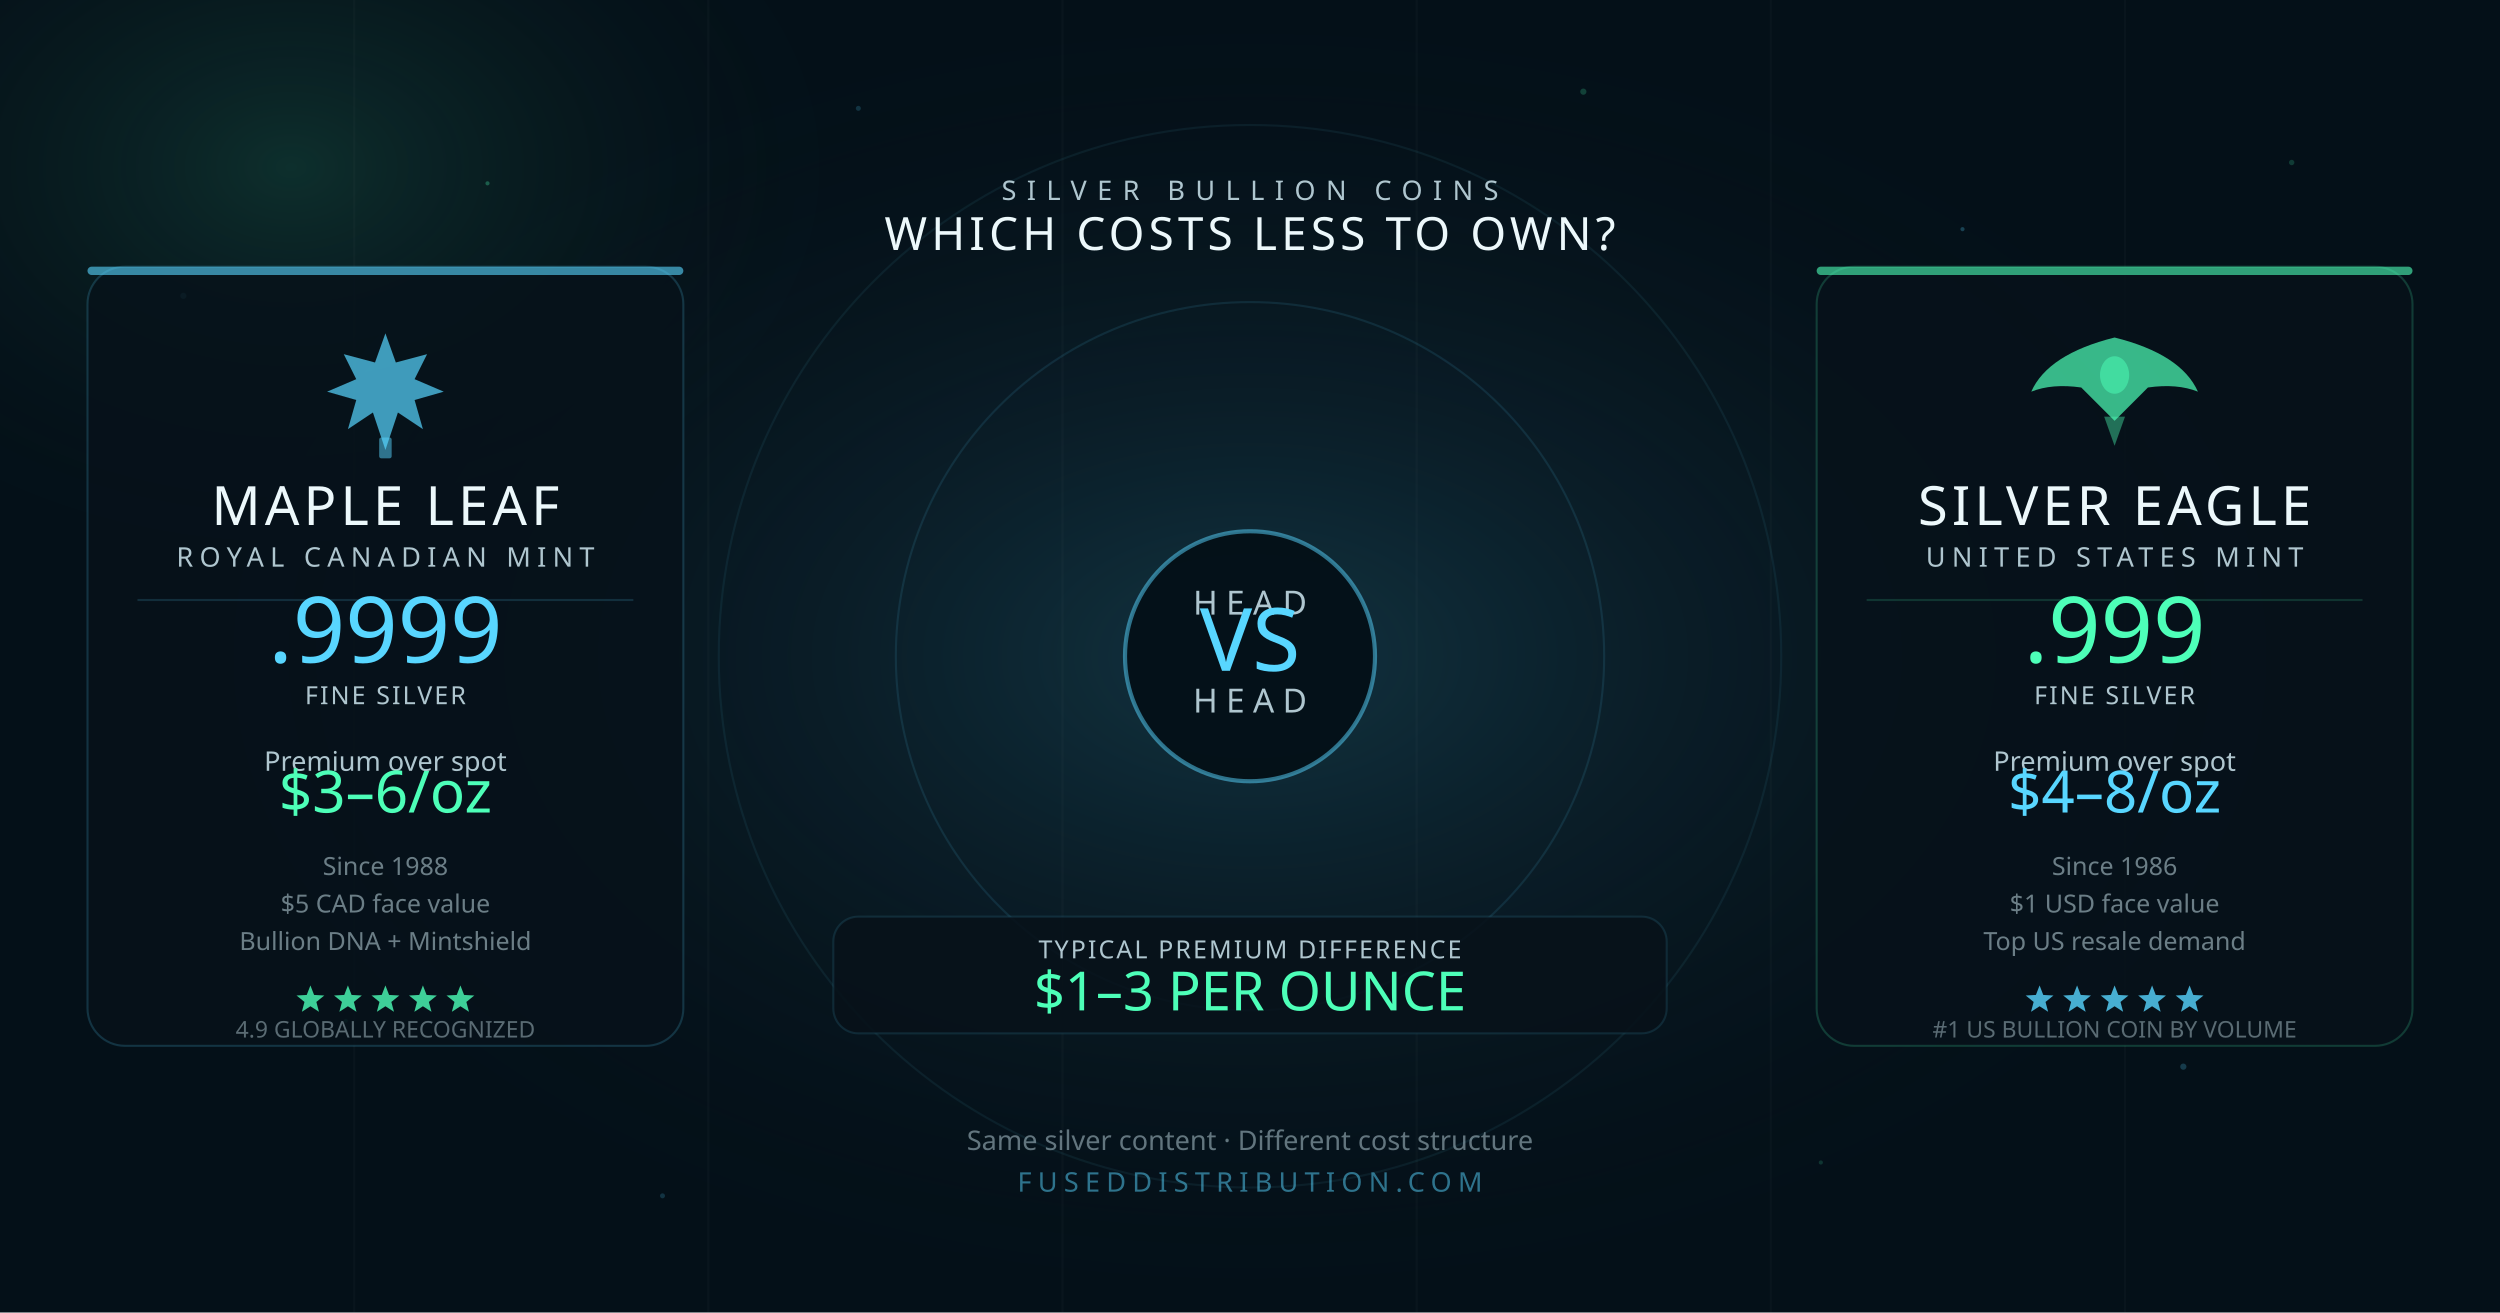
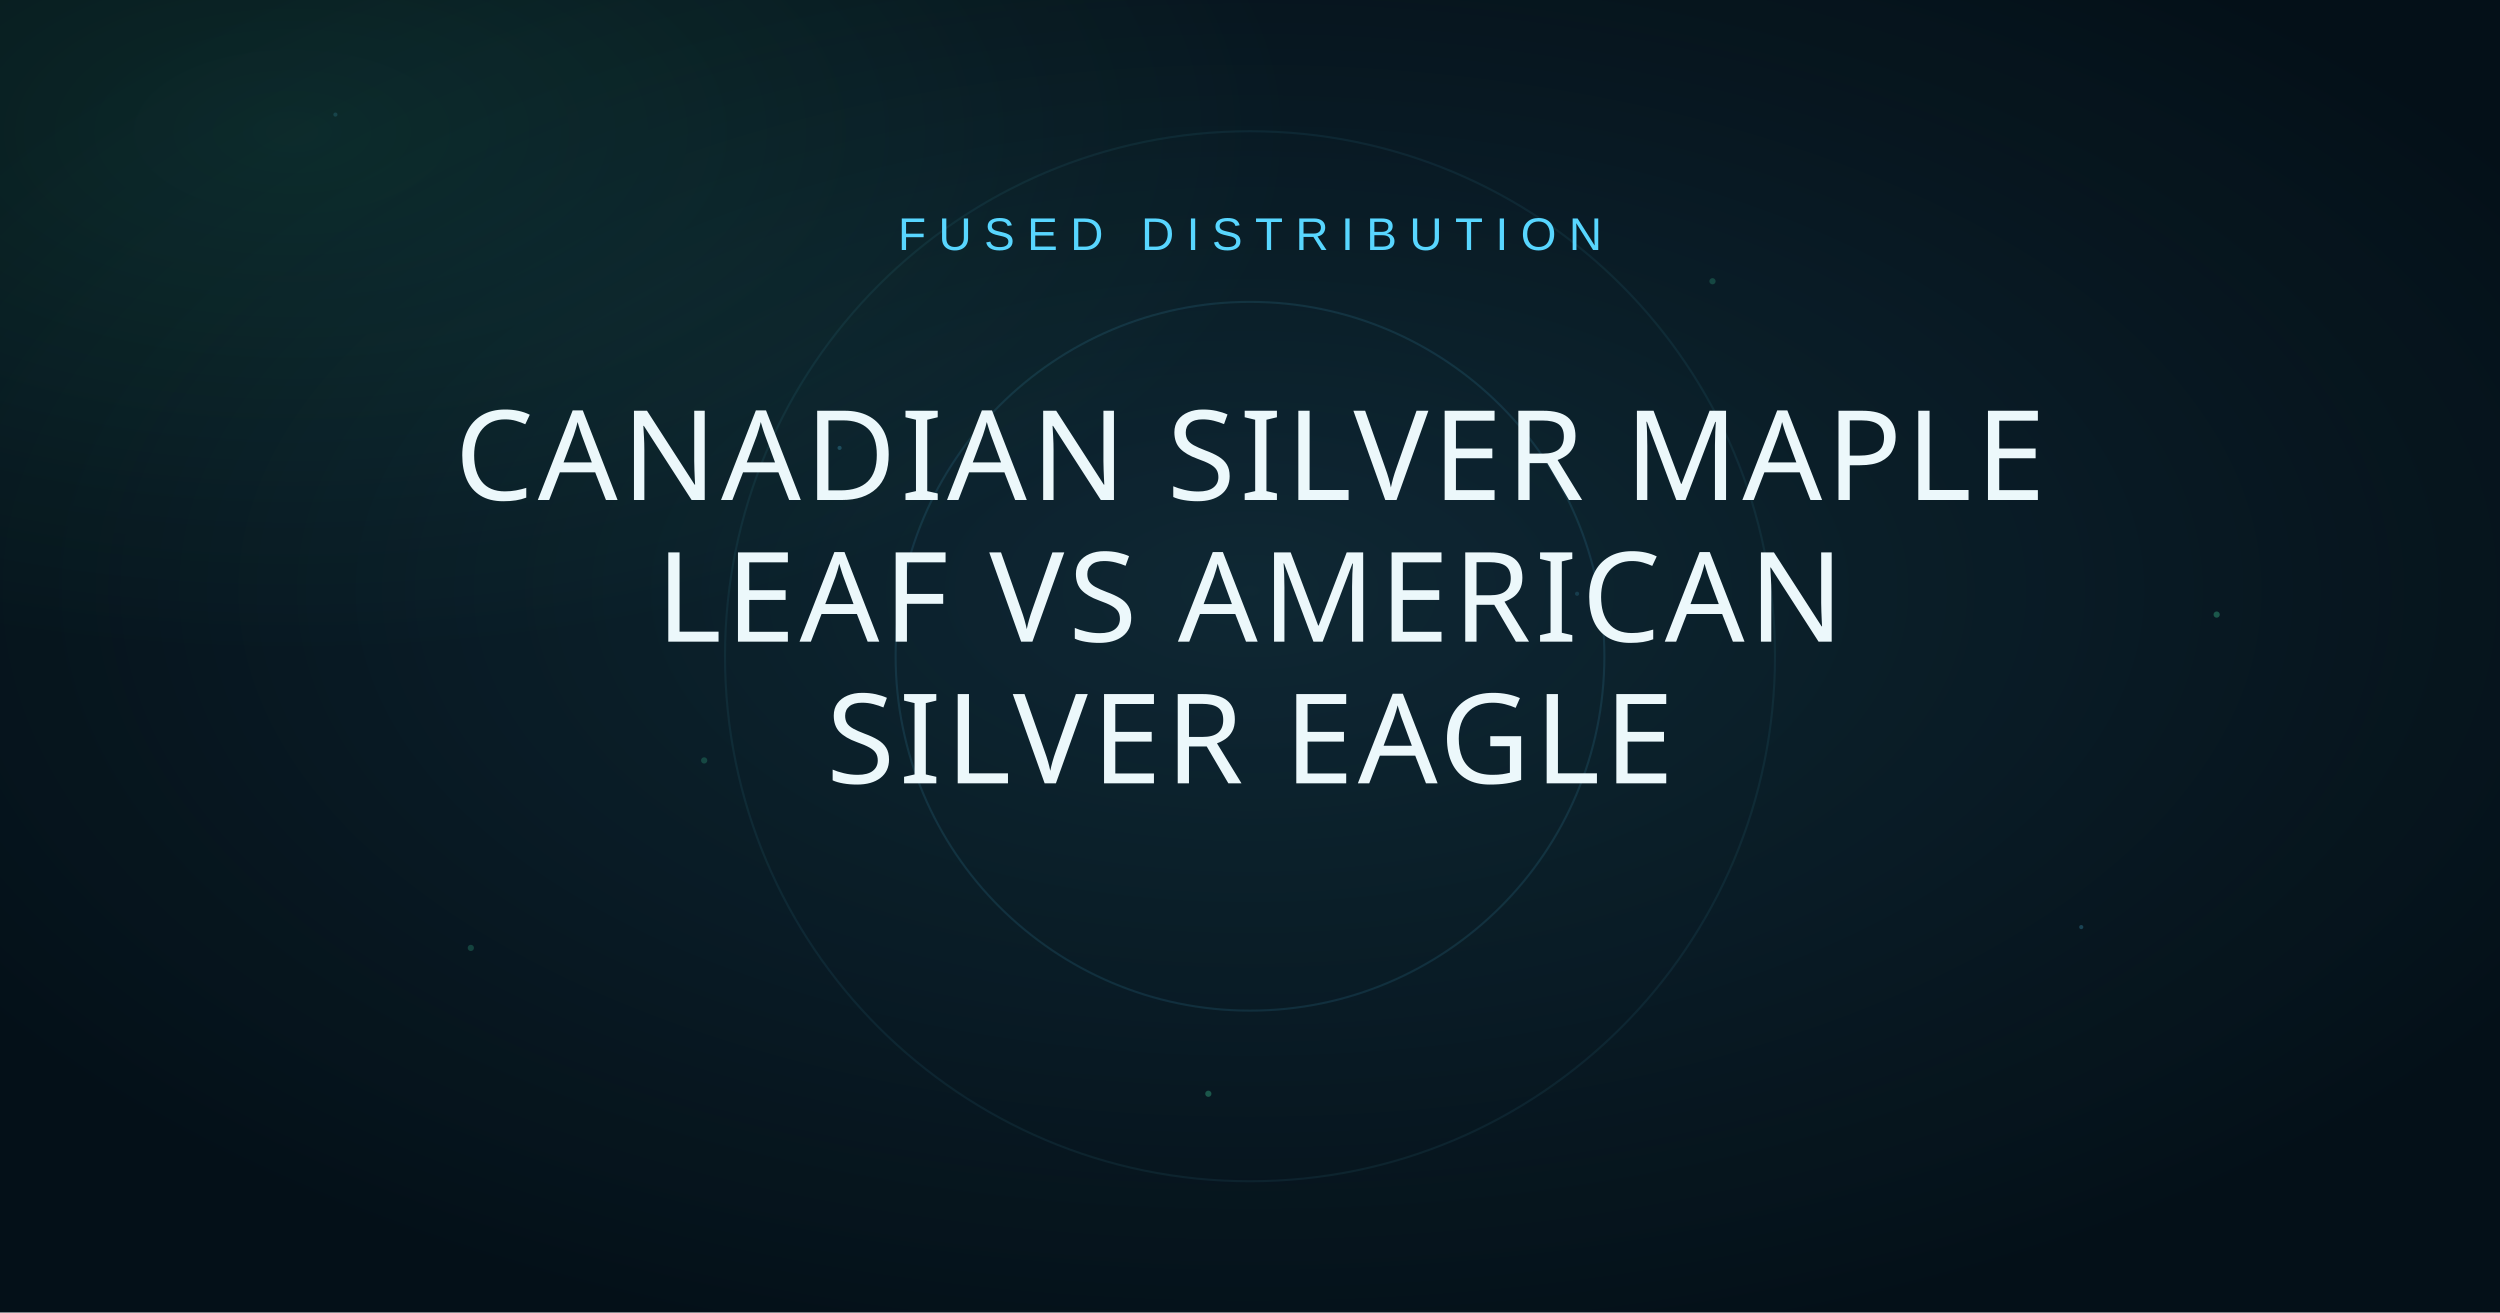
<svg xmlns="http://www.w3.org/2000/svg" width="1200" height="630" viewBox="0 0 1200 630">
-   <defs>
-     <radialGradient id="glowC" cx="50%" cy="50%" r="50%">
-       <stop offset="0%" stop-color="#58d6ff" stop-opacity="0.18" />
-       <stop offset="100%" stop-color="#041018" stop-opacity="0" />
-     </radialGradient>
-     <radialGradient id="glowG" cx="50%" cy="50%" r="50%">
-       <stop offset="0%" stop-color="#4dffb8" stop-opacity="0.13" />
-       <stop offset="100%" stop-color="#041018" stop-opacity="0" />
-     </radialGradient>
-     <linearGradient id="barFill" x1="0" y1="0" x2="1" y2="0">
-       <stop offset="0%" stop-color="#58d6ff" stop-opacity="0.9" />
-       <stop offset="100%" stop-color="#4dffb8" stop-opacity="0.75" />
-     </linearGradient>
-     <path id="star-sm" d="M 0,-7 L 1.76,-2.43 L 6.66,-2.16 L 2.85,0.93 L 4.11,5.66 L 0,3 L -4.11,5.66 L -2.85,0.93 L -6.66,-2.16 L -1.76,-2.43 Z" />
-   </defs>
  <rect width="1200" height="630" fill="#041018" />
-   <ellipse cx="600" cy="315" rx="520" ry="320" fill="url(#glowC)" />
-   <ellipse cx="140" cy="80" rx="280" ry="200" fill="url(#glowG)" />
-   <line x1="170" y1="0" x2="170" y2="630" stroke="rgba(255,255,255,0.022)" stroke-width="1" />
-   <line x1="340" y1="0" x2="340" y2="630" stroke="rgba(255,255,255,0.022)" stroke-width="1" />
-   <line x1="510" y1="0" x2="510" y2="630" stroke="rgba(255,255,255,0.022)" stroke-width="1" />
-   <line x1="680" y1="0" x2="680" y2="630" stroke="rgba(255,255,255,0.022)" stroke-width="1" />
-   <line x1="850" y1="0" x2="850" y2="630" stroke="rgba(255,255,255,0.022)" stroke-width="1" />
-   <line x1="1020" y1="0" x2="1020" y2="630" stroke="rgba(255,255,255,0.022)" stroke-width="1" />
-   <circle cx="600" cy="315" r="255" fill="none" stroke="#58d6ff" stroke-width="1" stroke-opacity="0.07" />
-   <circle cx="600" cy="315" r="170" fill="none" stroke="#58d6ff" stroke-width="1" stroke-opacity="0.11" />
-   <circle cx="88" cy="142" r="1.5" fill="#58d6ff" fill-opacity="0.22" />
-   <circle cx="234" cy="88" r="1" fill="#4dffb8" fill-opacity="0.28" />
-   <circle cx="412" cy="52" r="1.2" fill="#58d6ff" fill-opacity="0.18" />
-   <circle cx="760" cy="44" r="1.5" fill="#4dffb8" fill-opacity="0.20" />
-   <circle cx="942" cy="110" r="1" fill="#58d6ff" fill-opacity="0.25" />
-   <circle cx="1100" cy="78" r="1.3" fill="#4dffb8" fill-opacity="0.18" />
-   <circle cx="1048" cy="512" r="1.5" fill="#58d6ff" fill-opacity="0.22" />
-   <circle cx="166" cy="490" r="1" fill="#4dffb8" fill-opacity="0.20" />
-   <circle cx="318" cy="574" r="1.2" fill="#58d6ff" fill-opacity="0.18" />
-   <circle cx="874" cy="558" r="1" fill="#4dffb8" fill-opacity="0.16" />
-   <rect x="42" y="128" width="286" height="374" rx="18" fill="rgba(7,18,26,0.82)" stroke="rgba(88,214,255,0.18)" stroke-width="1" />
-   <rect x="42" y="128" width="286" height="4" rx="2" fill="#58d6ff" fill-opacity="0.6" />
-   <g transform="translate(185,188)">
-     <path d="M0,-28 L5,-14 L20,-18 L14,-6 L28,0 L14,4 L18,18 L6,10 L0,28 L-6,10 L-18,18 L-14,4 L-28,0 L-14,-6 L-20,-18 L-5,-14 Z" fill="#58d6ff" fill-opacity="0.7" />
-     <rect x="-3" y="22" width="6" height="10" rx="1" fill="#58d6ff" fill-opacity="0.5" />
-   </g>
-   <text x="185" y="252" font-family="Impact,sans-serif" font-size="26" fill="#ecf8fb" text-anchor="middle" letter-spacing="2">MAPLE LEAF</text>
-   <text x="185" y="272" font-family="Impact,sans-serif" font-size="13" fill="#afc6cf" text-anchor="middle" letter-spacing="3">ROYAL CANADIAN MINT</text>
-   <line x1="66" y1="288" x2="304" y2="288" stroke="rgba(88,214,255,0.15)" stroke-width="1" />
-   <text x="185" y="318" font-family="Impact,sans-serif" font-size="44" fill="#58d6ff" text-anchor="middle">.9999</text>
-   <text x="185" y="338" font-family="Trebuchet MS,sans-serif" font-size="12" fill="#afc6cf" text-anchor="middle" letter-spacing="1">FINE SILVER</text>
-   <text x="185" y="370" font-family="Trebuchet MS,sans-serif" font-size="13" fill="#afc6cf" text-anchor="middle">Premium over spot</text>
-   <text x="185" y="390" font-family="Impact,sans-serif" font-size="28" fill="#4dffb8" text-anchor="middle">$3–6/oz</text>
-   <text x="185" y="420" font-family="Trebuchet MS,sans-serif" font-size="12" fill="rgba(175,198,207,0.6)" text-anchor="middle">Since 1988</text>
-   <text x="185" y="438" font-family="Trebuchet MS,sans-serif" font-size="12" fill="rgba(175,198,207,0.6)" text-anchor="middle">$5 CAD face value</text>
-   <text x="185" y="456" font-family="Trebuchet MS,sans-serif" font-size="12" fill="rgba(175,198,207,0.6)" text-anchor="middle">Bullion DNA + Mintshield</text>
-   <g fill="#4dffb8" fill-opacity="0.8">
-     <use href="#star-sm" transform="translate(149,480)" />
-     <use href="#star-sm" transform="translate(167,480)" />
-     <use href="#star-sm" transform="translate(185,480)" />
-     <use href="#star-sm" transform="translate(203,480)" />
-     <use href="#star-sm" transform="translate(221,480)" />
-   </g>
-   <text x="185" y="498" font-family="Trebuchet MS,sans-serif" font-size="11" fill="rgba(175,198,207,0.5)" text-anchor="middle">4.9 GLOBALLY RECOGNIZED</text>
-   <circle cx="600" cy="315" r="60" fill="rgba(4,16,24,0.95)" stroke="#58d6ff" stroke-width="2" stroke-opacity="0.5" />
-   <text x="600" y="295" font-family="Impact,sans-serif" font-size="16" fill="#afc6cf" text-anchor="middle" letter-spacing="4">HEAD</text>
-   <text x="600" y="322" font-family="Impact,sans-serif" font-size="42" fill="#58d6ff" text-anchor="middle">VS</text>
-   <text x="600" y="342" font-family="Impact,sans-serif" font-size="16" fill="#afc6cf" text-anchor="middle" letter-spacing="4">HEAD</text>
-   <text x="600" y="96" font-family="Impact,sans-serif" font-size="13" fill="#afc6cf" text-anchor="middle" letter-spacing="5">SILVER BULLION COINS</text>
-   <text x="600" y="120" font-family="Impact,sans-serif" font-size="22" fill="#ecf8fb" text-anchor="middle" letter-spacing="2">WHICH COSTS LESS TO OWN?</text>
-   <rect x="400" y="440" width="400" height="56" rx="12" fill="rgba(7,18,26,0.88)" stroke="rgba(88,214,255,0.12)" stroke-width="1" />
-   <text x="600" y="460" font-family="Trebuchet MS,sans-serif" font-size="12" fill="#afc6cf" text-anchor="middle" letter-spacing="1">TYPICAL PREMIUM DIFFERENCE</text>
-   <text x="600" y="485" font-family="Impact,sans-serif" font-size="26" fill="#4dffb8" text-anchor="middle">$1–3 PER OUNCE</text>
-   <text x="600" y="552" font-family="Trebuchet MS,sans-serif" font-size="13" fill="rgba(175,198,207,0.55)" text-anchor="middle">Same silver content · Different cost structure</text>
-   <text x="600" y="572" font-family="Impact,sans-serif" font-size="13" fill="rgba(88,214,255,0.5)" text-anchor="middle" letter-spacing="3">FUSEDDISTRIBUTION.COM</text>
-   <rect x="872" y="128" width="286" height="374" rx="18" fill="rgba(7,18,26,0.82)" stroke="rgba(77,255,184,0.18)" stroke-width="1" />
-   <rect x="872" y="128" width="286" height="4" rx="2" fill="#4dffb8" fill-opacity="0.6" />
-   <g transform="translate(1015,188)">
-     <path d="M0,-26 Q-32,-18 -40,0 Q-30,-4 -16,-2 L0,14 L16,-2 Q30,-4 40,0 Q32,-18 0,-26 Z" fill="#4dffb8" fill-opacity="0.7" />
-     <ellipse cx="0" cy="-8" rx="7" ry="9" fill="#4dffb8" fill-opacity="0.5" />
-     <path d="M-5,12 L0,26 L5,12 Z" fill="#4dffb8" fill-opacity="0.4" />
-   </g>
-   <text x="1015" y="252" font-family="Impact,sans-serif" font-size="26" fill="#ecf8fb" text-anchor="middle" letter-spacing="2">SILVER EAGLE</text>
-   <text x="1015" y="272" font-family="Impact,sans-serif" font-size="13" fill="#afc6cf" text-anchor="middle" letter-spacing="3">UNITED STATES MINT</text>
-   <line x1="896" y1="288" x2="1134" y2="288" stroke="rgba(77,255,184,0.15)" stroke-width="1" />
-   <text x="1015" y="318" font-family="Impact,sans-serif" font-size="44" fill="#4dffb8" text-anchor="middle">.999</text>
-   <text x="1015" y="338" font-family="Trebuchet MS,sans-serif" font-size="12" fill="#afc6cf" text-anchor="middle" letter-spacing="1">FINE SILVER</text>
-   <text x="1015" y="370" font-family="Trebuchet MS,sans-serif" font-size="13" fill="#afc6cf" text-anchor="middle">Premium over spot</text>
-   <text x="1015" y="390" font-family="Impact,sans-serif" font-size="28" fill="#58d6ff" text-anchor="middle">$4–8/oz</text>
-   <text x="1015" y="420" font-family="Trebuchet MS,sans-serif" font-size="12" fill="rgba(175,198,207,0.6)" text-anchor="middle">Since 1986</text>
-   <text x="1015" y="438" font-family="Trebuchet MS,sans-serif" font-size="12" fill="rgba(175,198,207,0.6)" text-anchor="middle">$1 USD face value</text>
-   <text x="1015" y="456" font-family="Trebuchet MS,sans-serif" font-size="12" fill="rgba(175,198,207,0.6)" text-anchor="middle">Top US resale demand</text>
-   <g fill="#58d6ff" fill-opacity="0.8">
-     <use href="#star-sm" transform="translate(979,480)" />
-     <use href="#star-sm" transform="translate(997,480)" />
-     <use href="#star-sm" transform="translate(1015,480)" />
-     <use href="#star-sm" transform="translate(1033,480)" />
-     <use href="#star-sm" transform="translate(1051,480)" />
-   </g>
-   <text x="1015" y="498" font-family="Trebuchet MS,sans-serif" font-size="11" fill="rgba(175,198,207,0.5)" text-anchor="middle">#1 US BULLION COIN BY VOLUME</text>
+   <radialGradient id="g1" cx="50%" cy="45%" r="60%">
+     <stop offset="0%" stop-color="#58d6ff" stop-opacity="0.12" />
+     <stop offset="100%" stop-color="#58d6ff" stop-opacity="0" />
+   </radialGradient>
+   <radialGradient id="g2" cx="12%" cy="10%" r="40%">
+     <stop offset="0%" stop-color="#4dffb8" stop-opacity="0.10" />
+     <stop offset="100%" stop-color="#4dffb8" stop-opacity="0" />
+   </radialGradient>
+   <rect width="1200" height="630" fill="url(#g1)" />
+   <rect width="1200" height="630" fill="url(#g2)" />
+   <circle cx="600" cy="315" r="252" fill="none" stroke="#58d6ff" stroke-opacity="0.07" />
+   <circle cx="600" cy="315" r="170.1" fill="none" stroke="#58d6ff" stroke-opacity="0.11" />
+   <circle cx="757" cy="285" r="1" fill="#58d6ff" opacity="0.15" />
+   <circle cx="338" cy="365" r="1.5" fill="#4dffb8" opacity="0.19" />
+   <circle cx="999" cy="445" r="1" fill="#58d6ff" opacity="0.23" />
+   <circle cx="580" cy="525" r="1.5" fill="#4dffb8" opacity="0.27" />
+   <circle cx="161" cy="55" r="1" fill="#58d6ff" opacity="0.15" />
+   <circle cx="822" cy="135" r="1.5" fill="#4dffb8" opacity="0.19" />
+   <circle cx="403" cy="215" r="1" fill="#58d6ff" opacity="0.23" />
+   <circle cx="1064" cy="295" r="1.5" fill="#4dffb8" opacity="0.27" />
+   <circle cx="645" cy="375" r="1" fill="#58d6ff" opacity="0.15" />
+   <circle cx="226" cy="455" r="1.5" fill="#4dffb8" opacity="0.19" />
+   <text x="600" y="120" font-family="Arial, sans-serif" font-size="22" fill="#58d6ff" text-anchor="middle" letter-spacing="6">FUSED DISTRIBUTION</text>
+   <text x="600" y="240" font-family="Impact, Haettenschweiler, sans-serif" font-size="60" fill="#ecf8fb" text-anchor="middle" letter-spacing="2">CANADIAN SILVER MAPLE</text>
+   <text x="600" y="308" font-family="Impact, Haettenschweiler, sans-serif" font-size="60" fill="#ecf8fb" text-anchor="middle" letter-spacing="2">LEAF VS AMERICAN</text>
+   <text x="600" y="376" font-family="Impact, Haettenschweiler, sans-serif" font-size="60" fill="#ecf8fb" text-anchor="middle" letter-spacing="2">SILVER EAGLE</text>
</svg>
